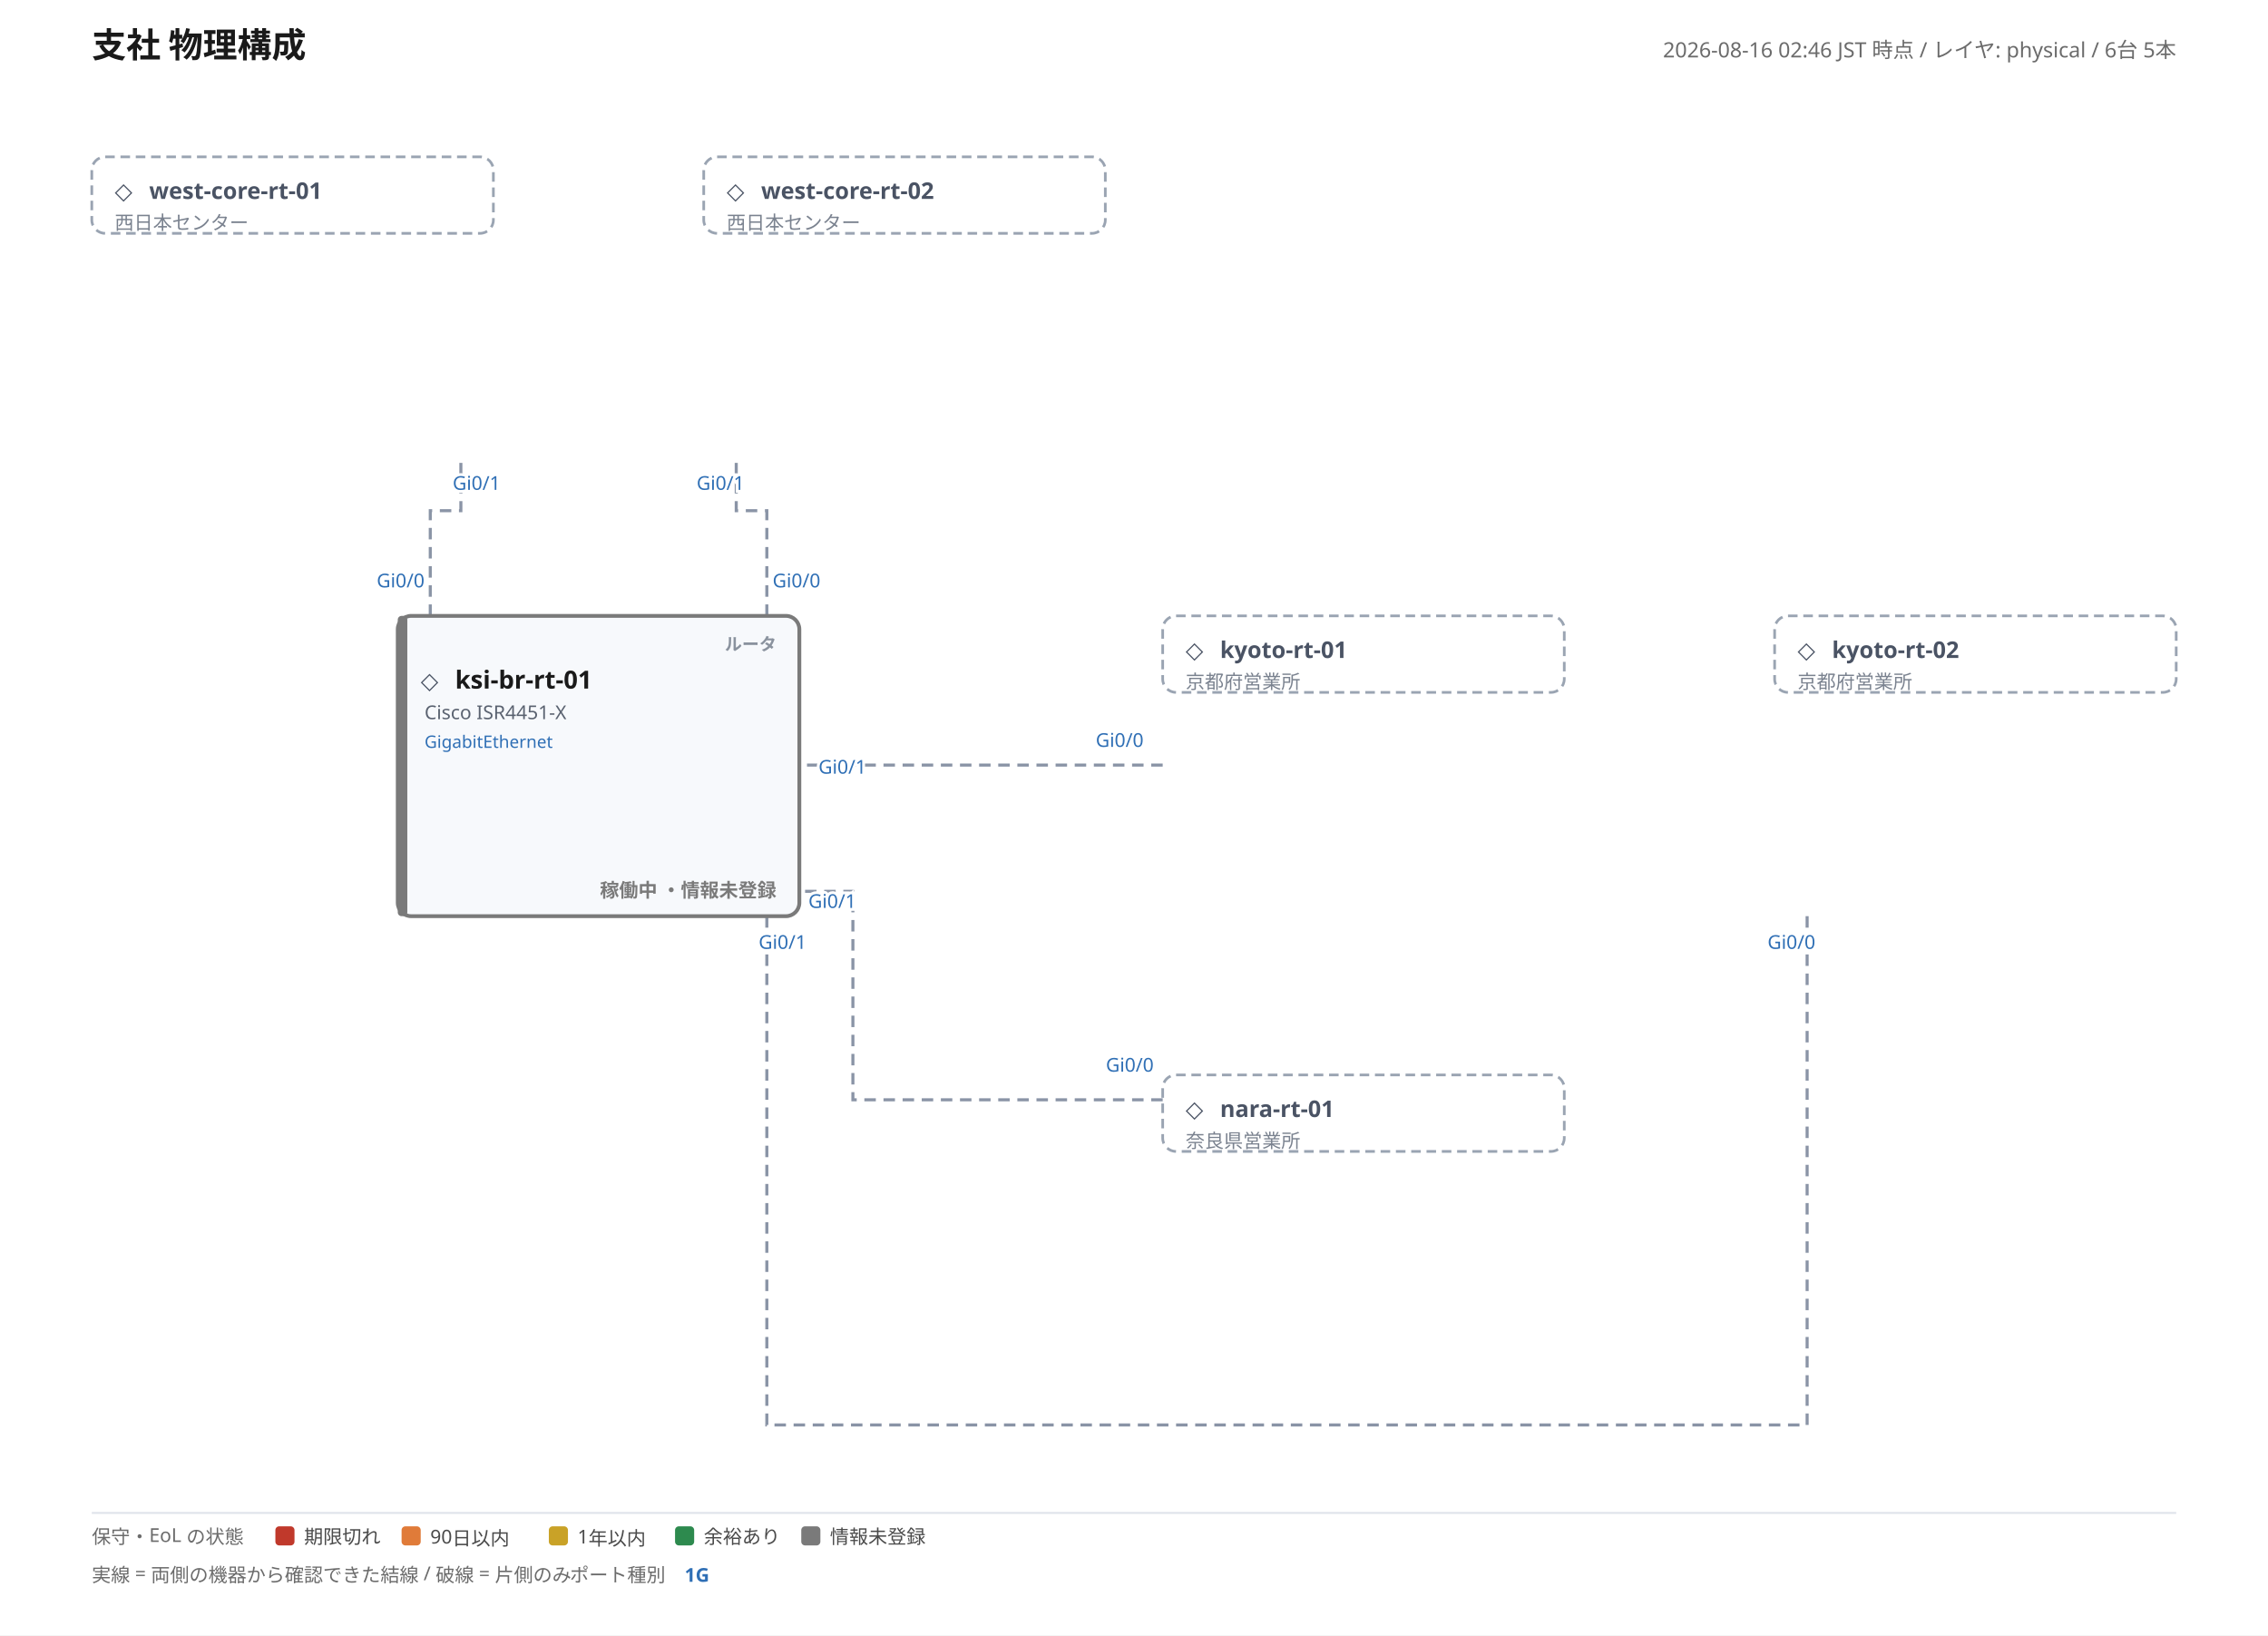
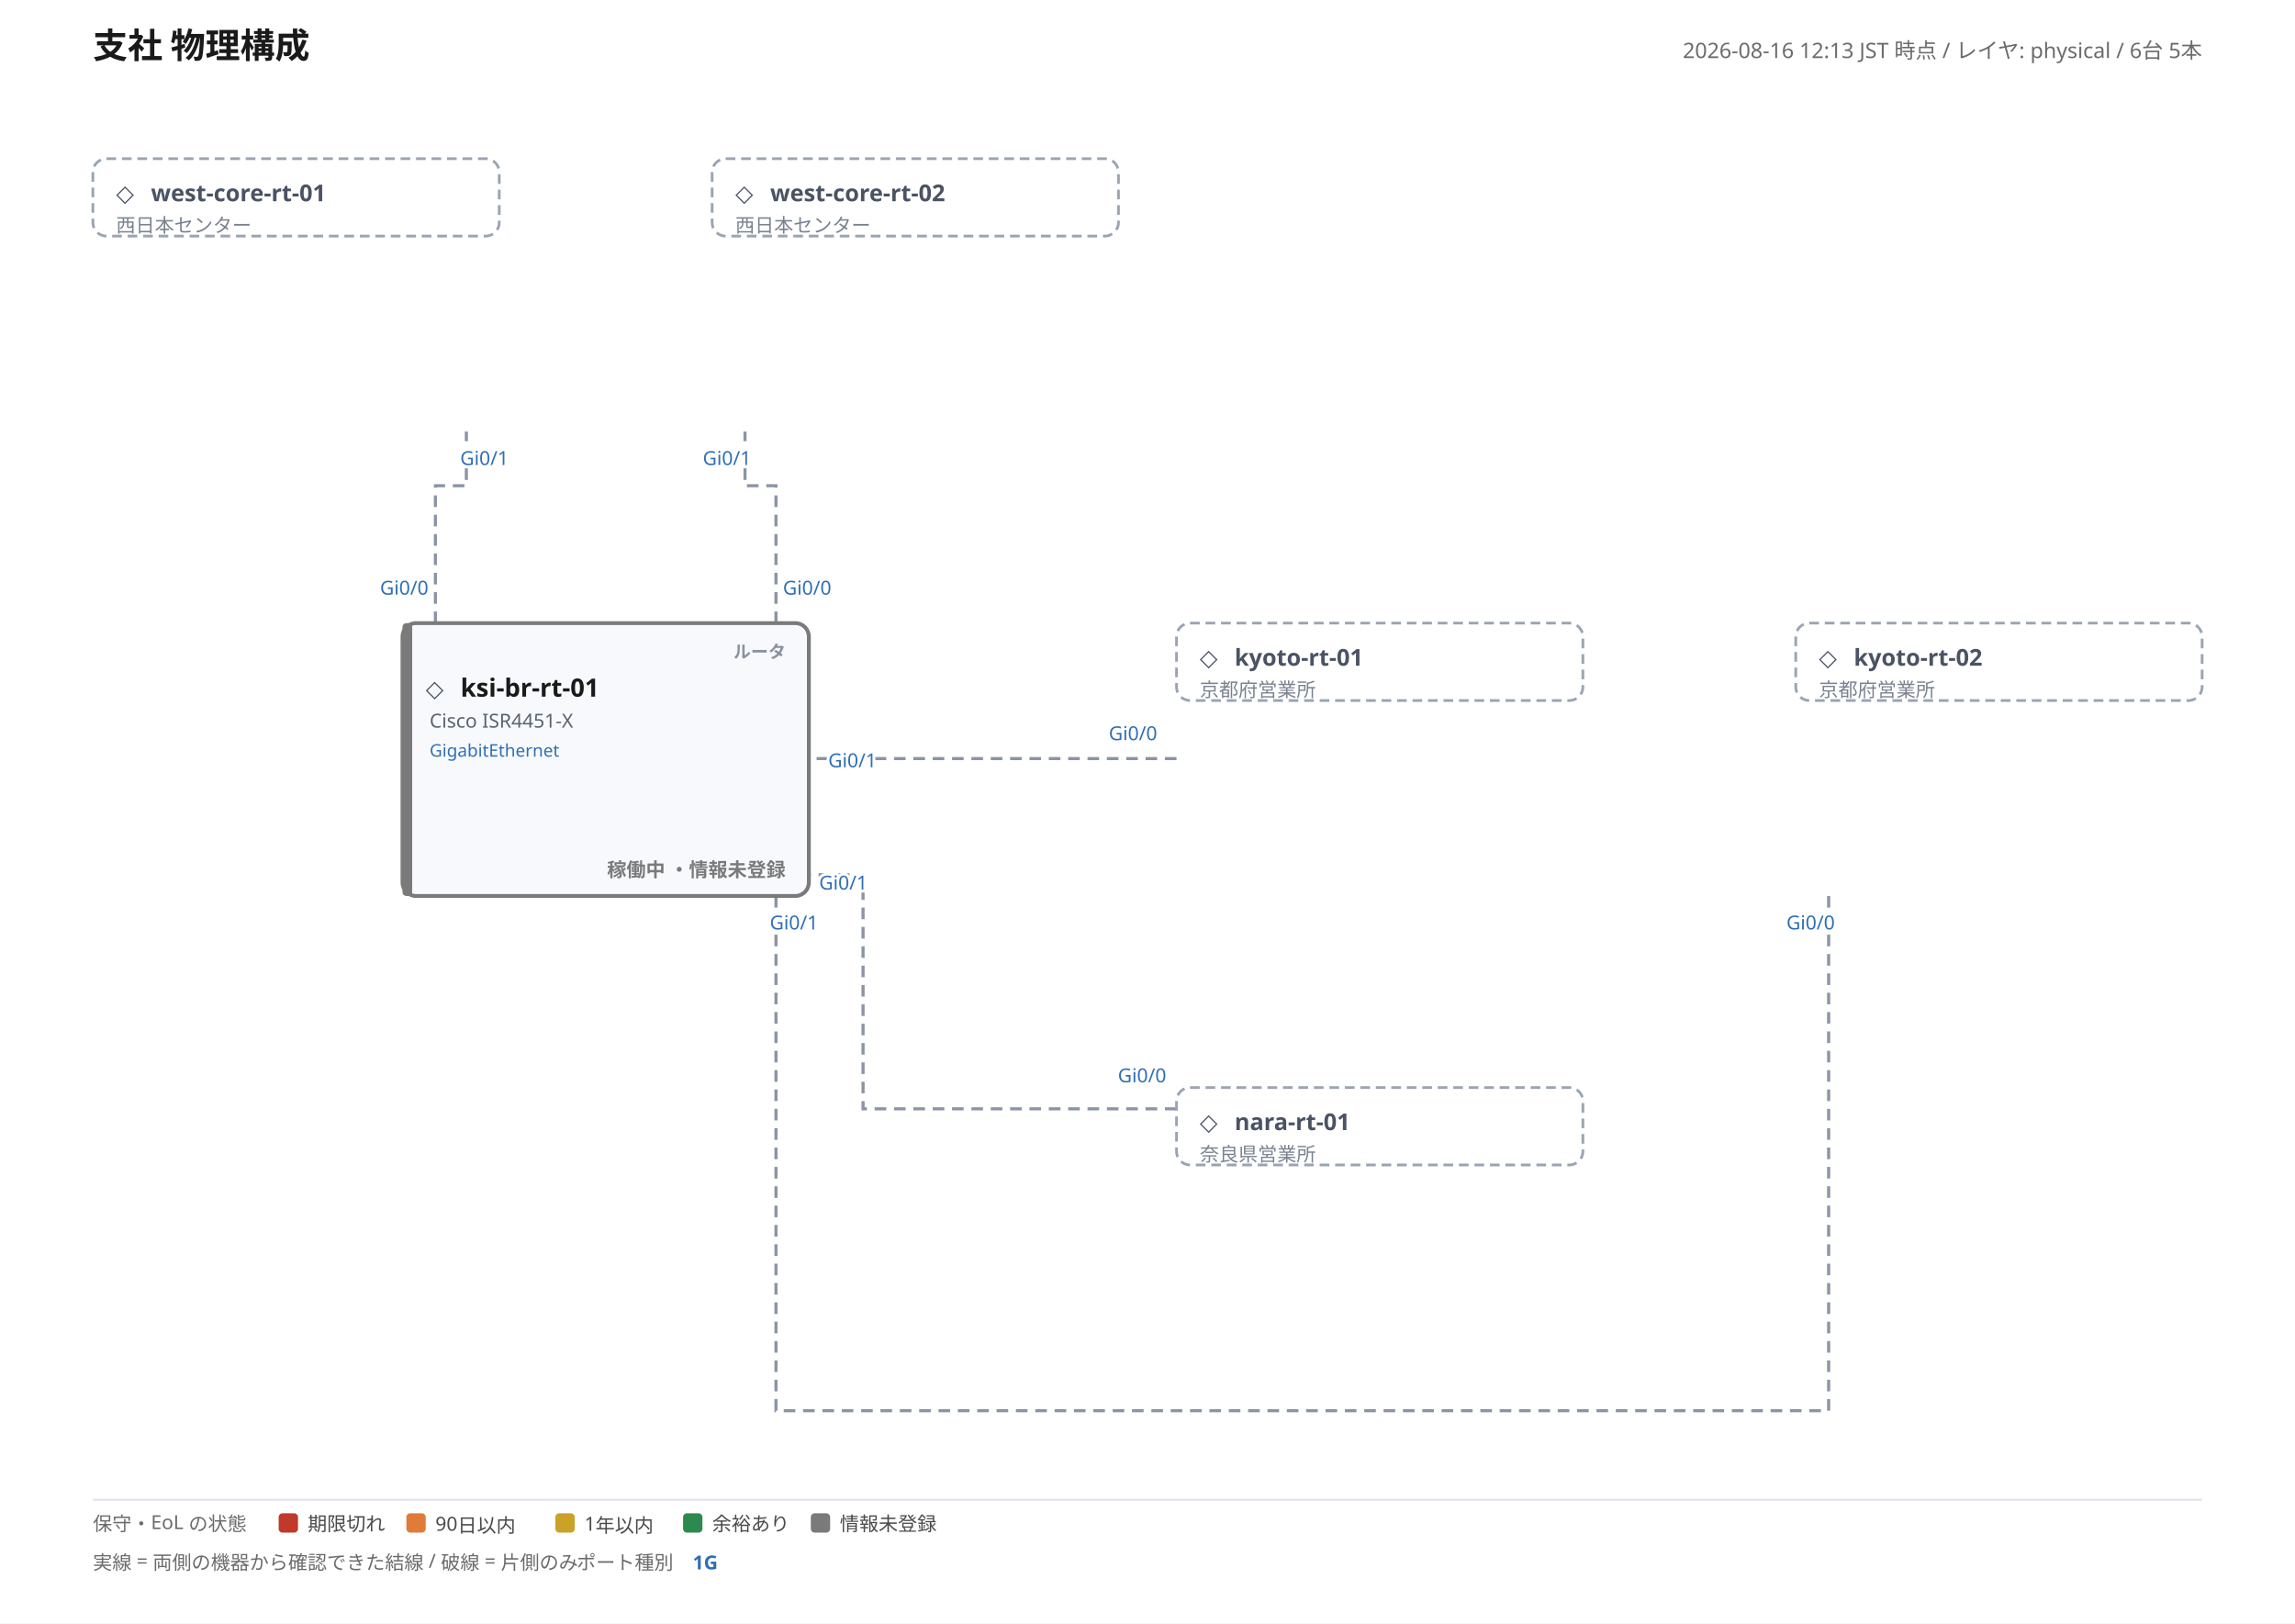
- <svg xmlns="http://www.w3.org/2000/svg" width="1186" height="855" viewBox="0 0 1186 855" font-family="'Yu Gothic', 'Hiragino Kaku Gothic ProN', Meiryo, 'Noto Sans JP', sans-serif">
+ <svg xmlns="http://www.w3.org/2000/svg" width="1186" height="839" viewBox="0 0 1186 839" font-family="'Yu Gothic', 'Hiragino Kaku Gothic ProN', Meiryo, 'Noto Sans JP', sans-serif">
  <rect width="100%" height="100%" fill="#ffffff" />
  <text x="48" y="30" font-size="18" font-weight="700" fill="#1a1a1a">支社 物理構成</text>
-   <text x="1138" y="30" font-size="11" fill="#6b6b6b" text-anchor="end">2026-08-16 02:46 JST 時点 / レイヤ: physical / 6台 5本</text>
-   <polyline points="225,322 225,267 241,267 241,239" fill="none" stroke="#8a94a6" stroke-width="1.6" stroke-dasharray="6 4" />
-   <text class="port-label" x="222.0" y="307.1" font-size="10" fill="#2f6fb5" text-anchor="end" paint-order="stroke" stroke="#ffffff" stroke-width="3">Gi0/0</text>
-   <text class="port-label" x="236.7" y="256.1" font-size="10" fill="#2f6fb5" text-anchor="start" paint-order="stroke" stroke="#ffffff" stroke-width="3">Gi0/1</text>
-   <polyline points="401,322 401,267 385,267 385,239" fill="none" stroke="#8a94a6" stroke-width="1.6" stroke-dasharray="6 4" />
-   <text class="port-label" x="404.0" y="307.1" font-size="10" fill="#2f6fb5" text-anchor="start" paint-order="stroke" stroke="#ffffff" stroke-width="3">Gi0/0</text>
-   <text class="port-label" x="389.3" y="256.1" font-size="10" fill="#2f6fb5" text-anchor="end" paint-order="stroke" stroke="#ffffff" stroke-width="3">Gi0/1</text>
-   <polyline points="608,400 418,400" fill="none" stroke="#8a94a6" stroke-width="1.6" stroke-dasharray="6 4" />
-   <text class="port-label" x="598.0" y="390.5" font-size="10" fill="#2f6fb5" text-anchor="end" paint-order="stroke" stroke="#ffffff" stroke-width="3">Gi0/0</text>
-   <text class="port-label" x="428.0" y="404.5" font-size="10" fill="#2f6fb5" text-anchor="start" paint-order="stroke" stroke="#ffffff" stroke-width="3">Gi0/1</text>
-   <polyline points="945,479 945,745 401,745 401,479" fill="none" stroke="#8a94a6" stroke-width="1.6" stroke-dasharray="6 4" />
-   <text class="port-label" x="949.3" y="496.1" font-size="10" fill="#2f6fb5" text-anchor="end" paint-order="stroke" stroke="#ffffff" stroke-width="3">Gi0/0</text>
-   <text class="port-label" x="396.7" y="496.1" font-size="10" fill="#2f6fb5" text-anchor="start" paint-order="stroke" stroke="#ffffff" stroke-width="3">Gi0/1</text>
-   <polyline points="608,575 446,575 446,466 418,466" fill="none" stroke="#8a94a6" stroke-width="1.6" stroke-dasharray="6 4" />
-   <text class="port-label" x="603.3" y="560.3" font-size="10" fill="#2f6fb5" text-anchor="end" paint-order="stroke" stroke="#ffffff" stroke-width="3">Gi0/0</text>
-   <text class="port-label" x="422.7" y="474.7" font-size="10" fill="#2f6fb5" text-anchor="start" paint-order="stroke" stroke="#ffffff" stroke-width="3">Gi0/1</text>
+   <text x="1138" y="30" font-size="11" fill="#6b6b6b" text-anchor="end">2026-08-16 12:13 JST 時点 / レイヤ: physical / 6台 5本</text>
+   <polyline points="225,322 225,251 241,251 241,223" fill="none" stroke="#8a94a6" stroke-width="1.6" stroke-dasharray="6 4" />
+   <text class="port-label" x="221.4" y="307.3" font-size="10" fill="#2f6fb5" text-anchor="end" paint-order="stroke" stroke="#ffffff" stroke-width="3">Gi0/0</text>
+   <text class="port-label" x="237.8" y="240.3" font-size="10" fill="#2f6fb5" text-anchor="start" paint-order="stroke" stroke="#ffffff" stroke-width="3">Gi0/1</text>
+   <polyline points="401,322 401,251 385,251 385,223" fill="none" stroke="#8a94a6" stroke-width="1.6" stroke-dasharray="6 4" />
+   <text class="port-label" x="404.6" y="307.3" font-size="10" fill="#2f6fb5" text-anchor="start" paint-order="stroke" stroke="#ffffff" stroke-width="3">Gi0/0</text>
+   <text class="port-label" x="388.2" y="240.3" font-size="10" fill="#2f6fb5" text-anchor="end" paint-order="stroke" stroke="#ffffff" stroke-width="3">Gi0/1</text>
+   <polyline points="608,392 418,392" fill="none" stroke="#8a94a6" stroke-width="1.6" stroke-dasharray="6 4" />
+   <text class="port-label" x="598.0" y="382.5" font-size="10" fill="#2f6fb5" text-anchor="end" paint-order="stroke" stroke="#ffffff" stroke-width="3">Gi0/0</text>
+   <text class="port-label" x="428.0" y="396.5" font-size="10" fill="#2f6fb5" text-anchor="start" paint-order="stroke" stroke="#ffffff" stroke-width="3">Gi0/1</text>
+   <polyline points="945,463 945,729 401,729 401,463" fill="none" stroke="#8a94a6" stroke-width="1.6" stroke-dasharray="6 4" />
+   <text class="port-label" x="948.2" y="480.3" font-size="10" fill="#2f6fb5" text-anchor="end" paint-order="stroke" stroke="#ffffff" stroke-width="3">Gi0/0</text>
+   <text class="port-label" x="397.8" y="480.3" font-size="10" fill="#2f6fb5" text-anchor="start" paint-order="stroke" stroke="#ffffff" stroke-width="3">Gi0/1</text>
+   <polyline points="608,573 446,573 446,452 418,452" fill="none" stroke="#8a94a6" stroke-width="1.6" stroke-dasharray="6 4" />
+   <text class="port-label" x="602.7" y="559.3" font-size="10" fill="#2f6fb5" text-anchor="end" paint-order="stroke" stroke="#ffffff" stroke-width="3">Gi0/0</text>
+   <text class="port-label" x="423.3" y="459.7" font-size="10" fill="#2f6fb5" text-anchor="start" paint-order="stroke" stroke="#ffffff" stroke-width="3">Gi0/1</text>
  <g>
    <rect x="48" y="82" width="210" height="40" rx="7" fill="none" stroke="#9aa4b2" stroke-width="1.4" stroke-dasharray="5 3" />
    <text x="60" y="104" font-size="12" fill="#4a5364">◇</text>
    <text x="78" y="104" font-size="12" font-weight="700" fill="#4a5364">west-core-rt-01</text>
    <text x="60" y="120" font-size="10" fill="#7a828f">西日本センター</text>
  </g>
  <g>
    <rect x="368" y="82" width="210" height="40" rx="7" fill="none" stroke="#9aa4b2" stroke-width="1.4" stroke-dasharray="5 3" />
    <text x="380" y="104" font-size="12" fill="#4a5364">◇</text>
    <text x="398" y="104" font-size="12" font-weight="700" fill="#4a5364">west-core-rt-02</text>
    <text x="380" y="120" font-size="10" fill="#7a828f">西日本センター</text>
  </g>
  <g>
-     <rect x="208" y="322" width="210" height="157" rx="7" fill="#f7f9fc" stroke="#7a7a7a" stroke-width="2" />
-     <rect x="208" y="322" width="5" height="157" rx="2" fill="#7a7a7a" />
+     <rect x="208" y="322" width="210" height="141" rx="7" fill="#f7f9fc" stroke="#7a7a7a" stroke-width="2" />
+     <rect x="208" y="322" width="5" height="141" rx="2" fill="#7a7a7a" />
    <text x="406" y="340" font-size="9" font-weight="700" fill="#8a929e" text-anchor="end">ルータ</text>
    <text x="220" y="360" font-size="12" fill="#4a5364">◇</text>
    <text x="238" y="360" font-size="13" font-weight="700" fill="#1a1a1a">ksi-br-rt-01</text>
    <text x="222" y="376" font-size="10" fill="#5a6270">Cisco ISR4451-X</text>
    <text x="222" y="391" font-size="9">
      <tspan fill="#2f6fb5">GigabitEthernet</tspan>
    </text>
-     <text x="406" y="469" font-size="10" font-weight="600" fill="#7a7a7a" text-anchor="end">稼働中 ・情報未登録</text>
+     <text x="406" y="453" font-size="10" font-weight="600" fill="#7a7a7a" text-anchor="end">稼働中 ・情報未登録</text>
  </g>
  <g>
    <rect x="608" y="322" width="210" height="40" rx="7" fill="none" stroke="#9aa4b2" stroke-width="1.4" stroke-dasharray="5 3" />
    <text x="620" y="344" font-size="12" fill="#4a5364">◇</text>
    <text x="638" y="344" font-size="12" font-weight="700" fill="#4a5364">kyoto-rt-01</text>
    <text x="620" y="360" font-size="10" fill="#7a828f">京都府営業所</text>
  </g>
  <g>
    <rect x="928" y="322" width="210" height="40" rx="7" fill="none" stroke="#9aa4b2" stroke-width="1.4" stroke-dasharray="5 3" />
    <text x="940" y="344" font-size="12" fill="#4a5364">◇</text>
    <text x="958" y="344" font-size="12" font-weight="700" fill="#4a5364">kyoto-rt-02</text>
    <text x="940" y="360" font-size="10" fill="#7a828f">京都府営業所</text>
  </g>
  <g>
    <rect x="608" y="562" width="210" height="40" rx="7" fill="none" stroke="#9aa4b2" stroke-width="1.4" stroke-dasharray="5 3" />
    <text x="620" y="584" font-size="12" fill="#4a5364">◇</text>
    <text x="638" y="584" font-size="12" font-weight="700" fill="#4a5364">nara-rt-01</text>
    <text x="620" y="600" font-size="10" fill="#7a828f">奈良県営業所</text>
  </g>
-   <line x1="48" y1="791" x2="1138" y2="791" stroke="#dfe3ea" stroke-width="1" />
-   <text x="48" y="807" font-size="10" fill="#6b6b6b">保守・EoL の状態</text>
-   <rect x="144" y="798" width="10" height="10" rx="2" fill="#c0392b" />
-   <text x="159" y="807" font-size="10" fill="#4a4a4a">期限切れ</text>
-   <rect x="210" y="798" width="10" height="10" rx="2" fill="#e07b39" />
-   <text x="225" y="807" font-size="10" fill="#4a4a4a">90日以内</text>
-   <rect x="287" y="798" width="10" height="10" rx="2" fill="#c9a227" />
-   <text x="302" y="807" font-size="10" fill="#4a4a4a">1年以内</text>
-   <rect x="353" y="798" width="10" height="10" rx="2" fill="#2d8a4e" />
-   <text x="368" y="807" font-size="10" fill="#4a4a4a">余裕あり</text>
-   <rect x="419" y="798" width="10" height="10" rx="2" fill="#7a7a7a" />
-   <text x="434" y="807" font-size="10" fill="#4a4a4a">情報未登録</text>
-   <text x="48" y="827" font-size="10" fill="#6b6b6b">実線 = 両側の機器から確認できた結線 / 破線 = 片側のみ</text>
-   <text x="298" y="827" font-size="10" fill="#6b6b6b">ポート種別</text>
-   <text x="358" y="827" font-size="10" fill="#2f6fb5" font-weight="700">1G</text>
+   <line x1="48" y1="775" x2="1138" y2="775" stroke="#dfe3ea" stroke-width="1" />
+   <text x="48" y="791" font-size="10" fill="#6b6b6b">保守・EoL の状態</text>
+   <rect x="144" y="782" width="10" height="10" rx="2" fill="#c0392b" />
+   <text x="159" y="791" font-size="10" fill="#4a4a4a">期限切れ</text>
+   <rect x="210" y="782" width="10" height="10" rx="2" fill="#e07b39" />
+   <text x="225" y="791" font-size="10" fill="#4a4a4a">90日以内</text>
+   <rect x="287" y="782" width="10" height="10" rx="2" fill="#c9a227" />
+   <text x="302" y="791" font-size="10" fill="#4a4a4a">1年以内</text>
+   <rect x="353" y="782" width="10" height="10" rx="2" fill="#2d8a4e" />
+   <text x="368" y="791" font-size="10" fill="#4a4a4a">余裕あり</text>
+   <rect x="419" y="782" width="10" height="10" rx="2" fill="#7a7a7a" />
+   <text x="434" y="791" font-size="10" fill="#4a4a4a">情報未登録</text>
+   <text x="48" y="811" font-size="10" fill="#6b6b6b">実線 = 両側の機器から確認できた結線 / 破線 = 片側のみ</text>
+   <text x="298" y="811" font-size="10" fill="#6b6b6b">ポート種別</text>
+   <text x="358" y="811" font-size="10" fill="#2f6fb5" font-weight="700">1G</text>
</svg>
